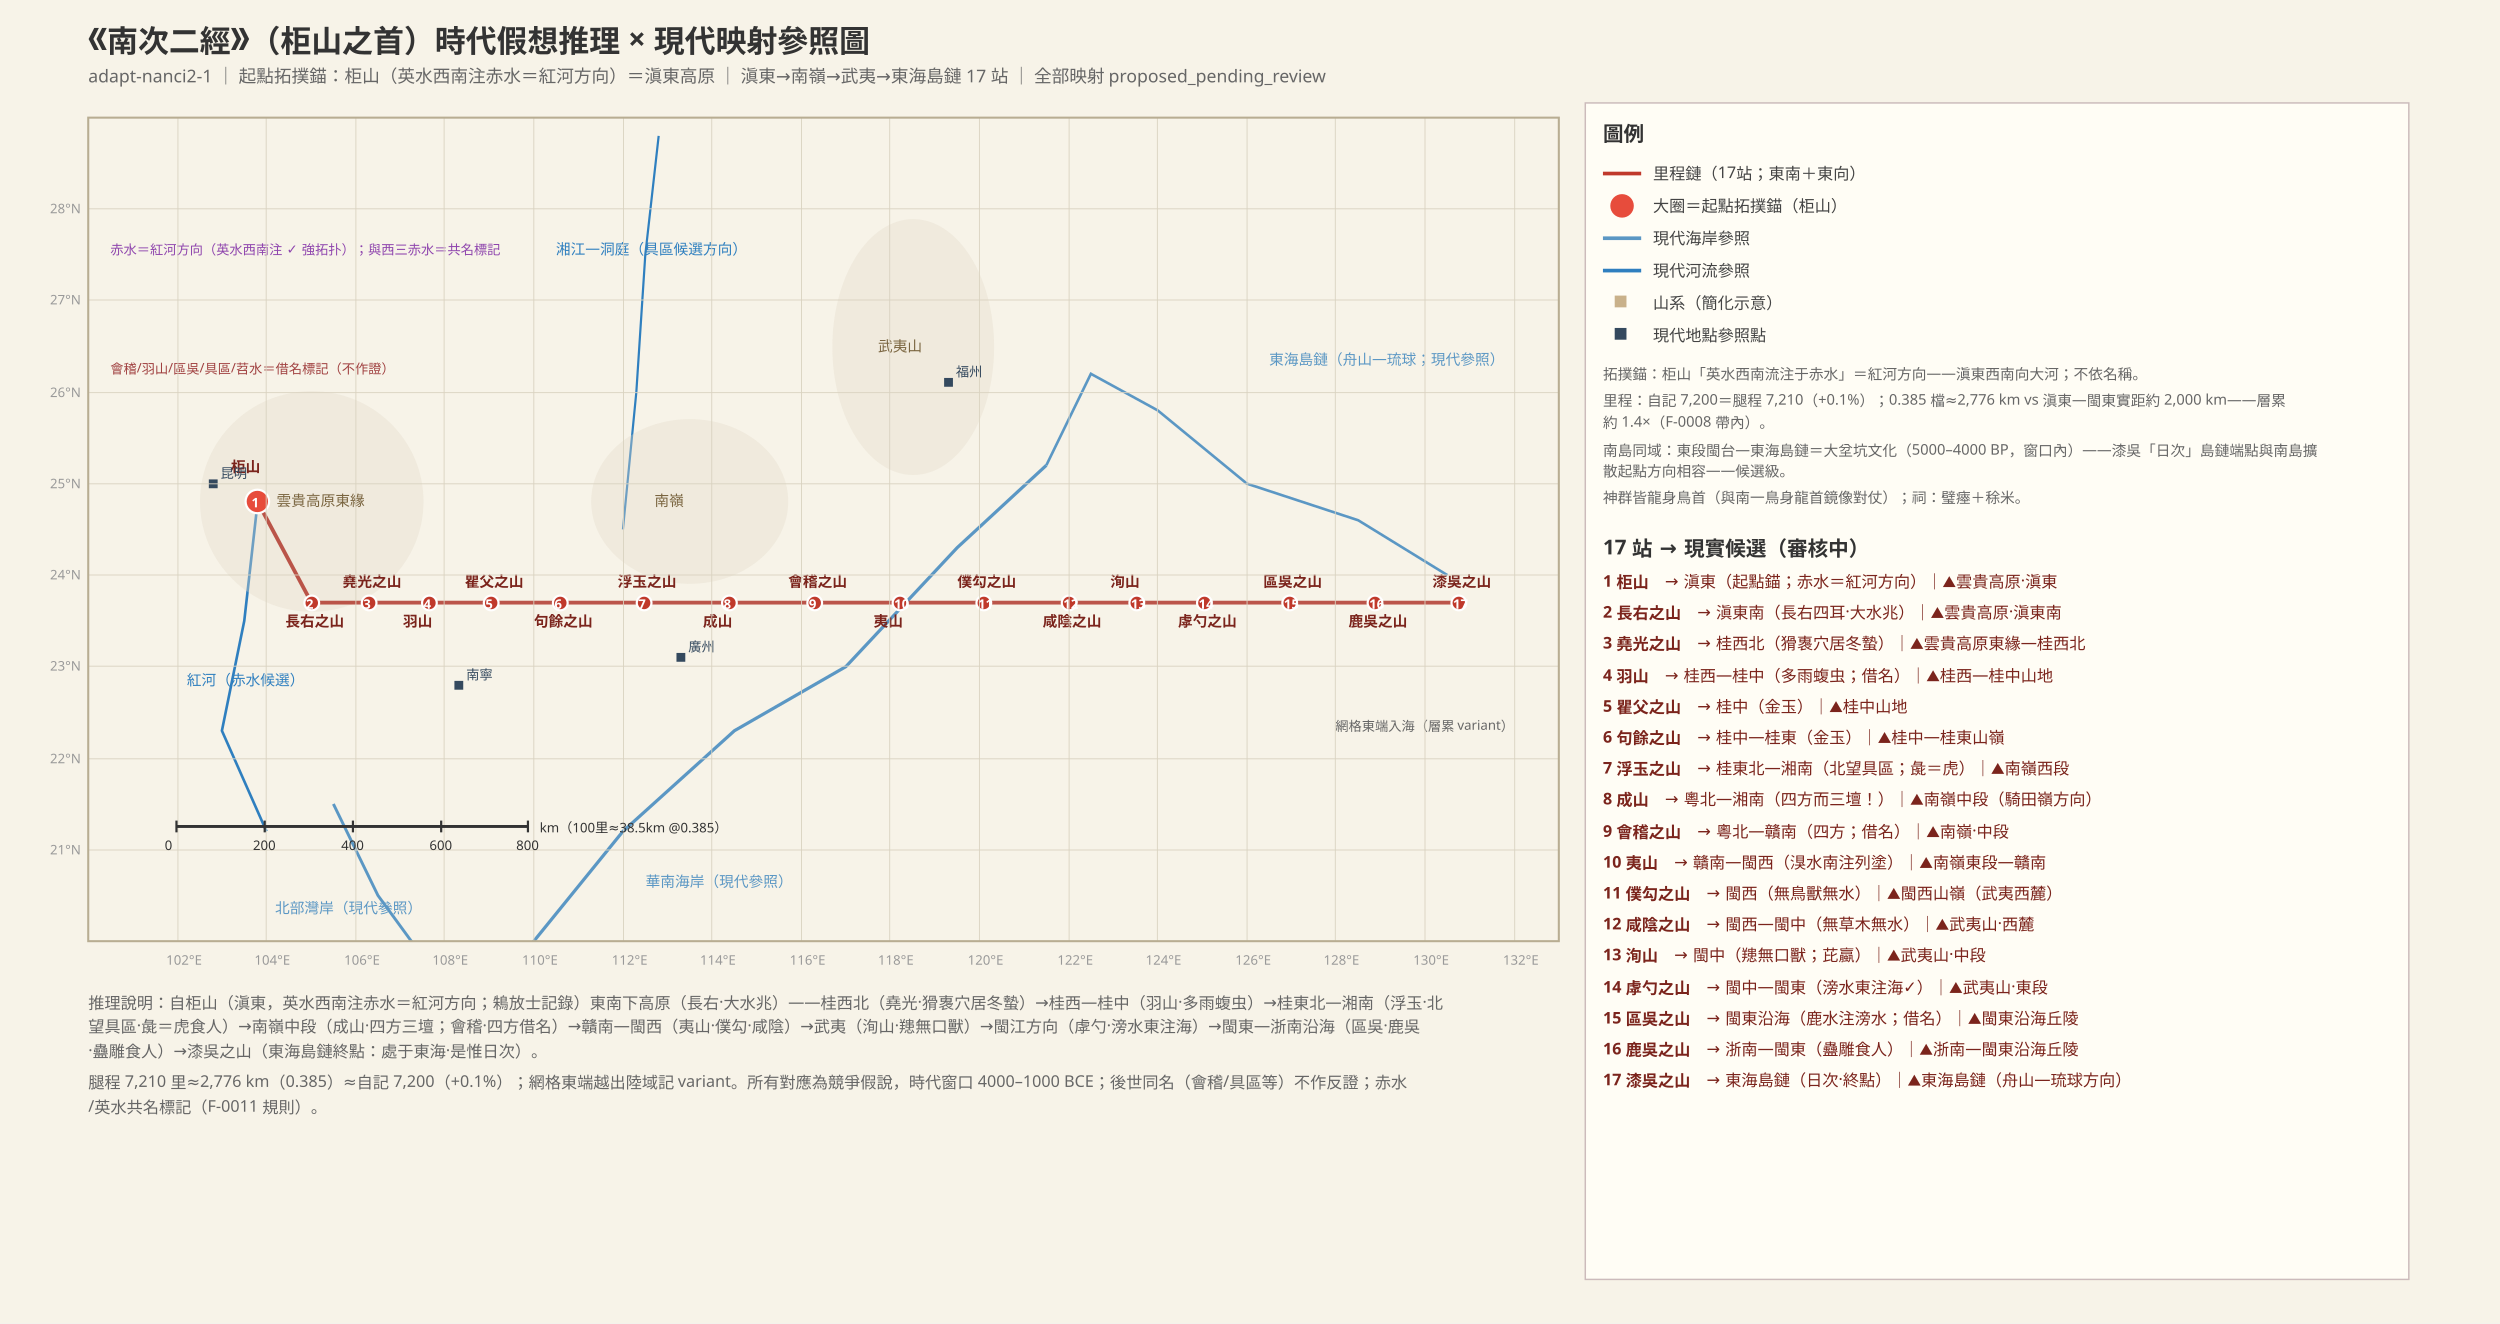
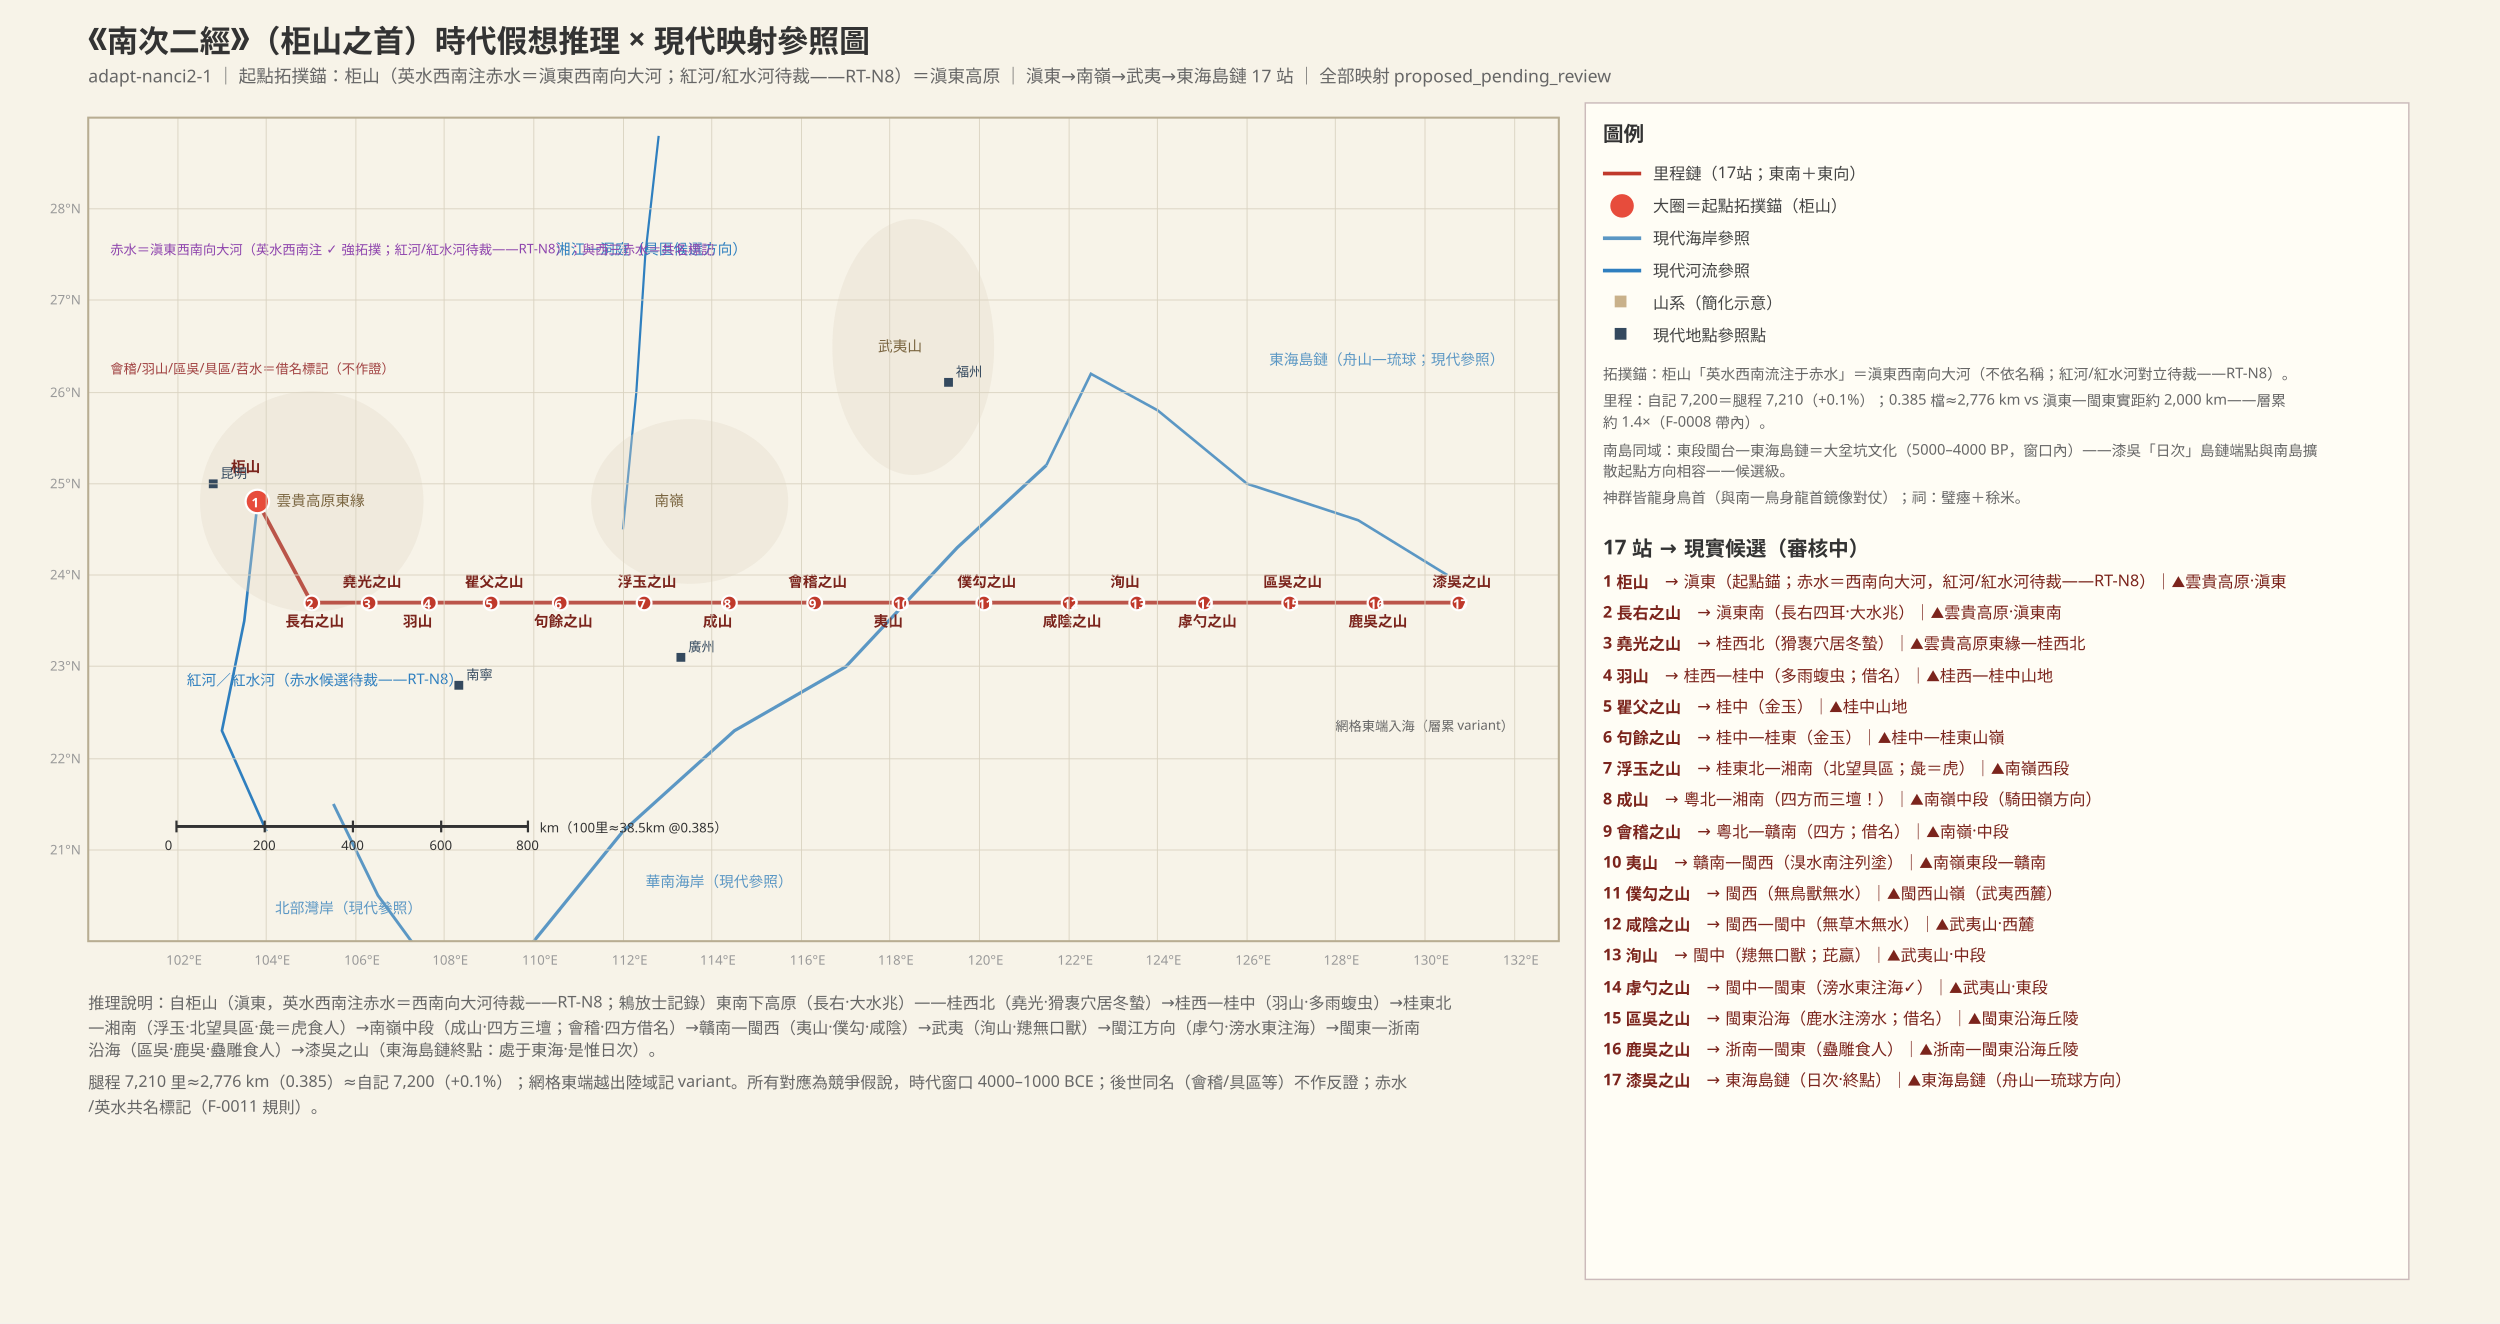
<svg xmlns="http://www.w3.org/2000/svg" width="1700" height="900" font-family="PingFang SC, Hiragino Sans GB, Microsoft YaHei, sans-serif">
  <rect width="1700" height="900" fill="#f7f3e8" />
  <defs>
    <marker id="arr" markerWidth="8" markerHeight="8" refX="7" refY="3" orient="auto">
      <path d="M0,0 L7,3 L0,6 Z" fill="#555" />
    </marker>
    <pattern id="sand" width="8" height="8" patternUnits="userSpaceOnUse">
      <rect width="8" height="8" fill="#efe3c0" />
      <circle cx="2" cy="2" r="0.8" fill="#d6b96a" />
      <circle cx="6" cy="6" r="0.8" fill="#d6b96a" />
    </pattern>
    <clipPath id="mapclip">
      <rect x="60" y="80" width="1000" height="560" />
    </clipPath>
  </defs>
  <text x="60" y="34" font-size="21" font-weight="bold" fill="#333">《南次二經》（柜山之首）時代假想推理 × 現代映射參照圖</text>
-   <text x="60" y="56" font-size="12" fill="#666">adapt-nanci2-1 ｜ 起點拓撲錨：柜山（英水西南注赤水＝紅河方向）＝滇東高原 ｜ 滇東→南嶺→武夷→東海島鏈 17 站 ｜ 全部映射 proposed_pending_review</text>
+   <text x="60" y="56" font-size="12" fill="#666">adapt-nanci2-1 ｜ 起點拓撲錨：柜山（英水西南注赤水＝滇東西南向大河；紅河/紅水河待裁——RT-N8）＝滇東高原 ｜ 滇東→南嶺→武夷→東海島鏈 17 站 ｜ 全部映射 proposed_pending_review</text>
  <g clip-path="url(#mapclip)">
    <polyline points="226.7,546.7 257.0,608.9 302.4,671.1 332.7,733.3" fill="none" stroke="#5b97c4" stroke-width="2" />
    <text x="187" y="621" font-size="10" fill="#5b97c4">北部灣岸（現代參照）</text>
    <polyline points="317.6,733.3 363.0,640.0 423.6,565.3 499.4,496.9 575.2,453.3 650.9,372.4 711.5,316.4" fill="none" stroke="#5b97c4" stroke-width="2.2" />
    <text x="439" y="603" font-size="10" fill="#5b97c4">華南海岸（現代參照）</text>
    <polyline points="711.5,316.4 741.8,254.2 787.3,279.1 847.9,328.9 923.6,353.8 984.2,391.1" fill="none" stroke="#5b97c4" stroke-width="1.8" />
    <text x="863" y="248" font-size="10" fill="#5b97c4">東海島鏈（舟山—琉球；現代參照）</text>
    <polyline points="175.2,341.3 166.1,422.2 150.9,496.9 181.2,565.3" fill="none" stroke="#2f7fbf" stroke-width="1.8" />
-     <text x="127" y="466" font-size="10" fill="#2f7fbf">紅河（赤水候選）</text>
+     <text x="127" y="466" font-size="10" fill="#2f7fbf">紅河／紅水河（赤水候選待裁——RT-N8）</text>
    <polyline points="423.6,360.0 432.7,266.7 438.8,173.3 447.9,92.4" fill="none" stroke="#2f7fbf" stroke-width="1.5" />
    <text x="378" y="173" font-size="10" fill="#2f7fbf">湘江—洞庭（具區候選方向）</text>
    <ellipse cx="212" cy="341" rx="76" ry="75" fill="#e2d9c8" opacity="0.35" />
    <text x="188" y="344" font-size="10" fill="#7a6540">雲貴高原東緣</text>
    <ellipse cx="469" cy="341" rx="67" ry="56" fill="#e2d9c8" opacity="0.35" />
    <text x="445" y="344" font-size="10" fill="#7a6540">南嶺</text>
    <ellipse cx="621" cy="236" rx="55" ry="87" fill="#e2d9c8" opacity="0.35" />
    <text x="597" y="239" font-size="10" fill="#7a6540">武夷山</text>
    <polyline points="175.2,341.3 211.8,409.8 251.2,409.8 291.5,409.8 334.2,409.8 380.6,409.8 438.2,409.8 496.1,409.8 553.6,409.8 611.5,409.8 669.1,409.8 727.0,409.8 773.0,409.8 819.4,409.8 877.0,409.8 934.8,409.8 992.4,409.8" fill="none" stroke="#b03a2e" stroke-width="2.6" opacity="0.85" />
    <circle cx="175" cy="341" r="8" fill="#e74c3c" stroke="#fff" stroke-width="1.5" />
    <text x="171" y="345" font-size="9" fill="#fff" font-weight="bold">1</text>
    <text x="157" y="321" font-size="10" fill="#7b241c" font-weight="bold">柜山</text>
    <circle cx="212" cy="410" r="5" fill="#c0392b" stroke="#fff" stroke-width="1.5" />
    <text x="208" y="414" font-size="9" fill="#fff" font-weight="bold">2</text>
    <text x="194" y="426" font-size="10" fill="#7b241c" font-weight="bold">長右之山</text>
    <circle cx="251" cy="410" r="5" fill="#c0392b" stroke="#fff" stroke-width="1.5" />
    <text x="247" y="414" font-size="9" fill="#fff" font-weight="bold">3</text>
    <text x="233" y="399" font-size="10" fill="#7b241c" font-weight="bold">堯光之山</text>
    <circle cx="292" cy="410" r="5" fill="#c0392b" stroke="#fff" stroke-width="1.5" />
    <text x="288" y="414" font-size="9" fill="#fff" font-weight="bold">4</text>
    <text x="274" y="426" font-size="10" fill="#7b241c" font-weight="bold">羽山</text>
    <circle cx="334" cy="410" r="5" fill="#c0392b" stroke="#fff" stroke-width="1.5" />
    <text x="330" y="414" font-size="9" fill="#fff" font-weight="bold">5</text>
    <text x="316" y="399" font-size="10" fill="#7b241c" font-weight="bold">瞿父之山</text>
    <circle cx="381" cy="410" r="5" fill="#c0392b" stroke="#fff" stroke-width="1.5" />
    <text x="377" y="414" font-size="9" fill="#fff" font-weight="bold">6</text>
    <text x="363" y="426" font-size="10" fill="#7b241c" font-weight="bold">句餘之山</text>
    <circle cx="438" cy="410" r="5" fill="#c0392b" stroke="#fff" stroke-width="1.5" />
    <text x="434" y="414" font-size="9" fill="#fff" font-weight="bold">7</text>
    <text x="420" y="399" font-size="10" fill="#7b241c" font-weight="bold">浮玉之山</text>
    <circle cx="496" cy="410" r="5" fill="#c0392b" stroke="#fff" stroke-width="1.5" />
    <text x="492" y="414" font-size="9" fill="#fff" font-weight="bold">8</text>
    <text x="478" y="426" font-size="10" fill="#7b241c" font-weight="bold">成山</text>
    <circle cx="554" cy="410" r="5" fill="#c0392b" stroke="#fff" stroke-width="1.5" />
    <text x="550" y="414" font-size="9" fill="#fff" font-weight="bold">9</text>
    <text x="536" y="399" font-size="10" fill="#7b241c" font-weight="bold">會稽之山</text>
    <circle cx="612" cy="410" r="5" fill="#c0392b" stroke="#fff" stroke-width="1.5" />
    <text x="608" y="414" font-size="9" fill="#fff" font-weight="bold">10</text>
    <text x="594" y="426" font-size="10" fill="#7b241c" font-weight="bold">夷山</text>
    <circle cx="669" cy="410" r="5" fill="#c0392b" stroke="#fff" stroke-width="1.5" />
    <text x="665" y="414" font-size="9" fill="#fff" font-weight="bold">11</text>
    <text x="651" y="399" font-size="10" fill="#7b241c" font-weight="bold">僕勾之山</text>
    <circle cx="727" cy="410" r="5" fill="#c0392b" stroke="#fff" stroke-width="1.5" />
    <text x="723" y="414" font-size="9" fill="#fff" font-weight="bold">12</text>
    <text x="709" y="426" font-size="10" fill="#7b241c" font-weight="bold">咸陰之山</text>
    <circle cx="773" cy="410" r="5" fill="#c0392b" stroke="#fff" stroke-width="1.5" />
    <text x="769" y="414" font-size="9" fill="#fff" font-weight="bold">13</text>
    <text x="755" y="399" font-size="10" fill="#7b241c" font-weight="bold">洵山</text>
    <circle cx="819" cy="410" r="5" fill="#c0392b" stroke="#fff" stroke-width="1.5" />
    <text x="815" y="414" font-size="9" fill="#fff" font-weight="bold">14</text>
    <text x="801" y="426" font-size="10" fill="#7b241c" font-weight="bold">虖勺之山</text>
    <circle cx="877" cy="410" r="5" fill="#c0392b" stroke="#fff" stroke-width="1.5" />
    <text x="873" y="414" font-size="9" fill="#fff" font-weight="bold">15</text>
    <text x="859" y="399" font-size="10" fill="#7b241c" font-weight="bold">區吳之山</text>
    <circle cx="935" cy="410" r="5" fill="#c0392b" stroke="#fff" stroke-width="1.5" />
    <text x="931" y="414" font-size="9" fill="#fff" font-weight="bold">16</text>
    <text x="917" y="426" font-size="10" fill="#7b241c" font-weight="bold">鹿吳之山</text>
    <circle cx="992" cy="410" r="5" fill="#c0392b" stroke="#fff" stroke-width="1.5" />
    <text x="988" y="414" font-size="9" fill="#fff" font-weight="bold">17</text>
    <text x="974" y="399" font-size="10" fill="#7b241c" font-weight="bold">漆吳之山</text>
-     <text x="75" y="173" font-size="9" fill="#8e44ad">赤水＝紅河方向（英水西南注 ✓ 強拓扑）；與西三赤水＝共名標記</text>
+     <text x="75" y="173" font-size="9" fill="#8e44ad">赤水＝滇東西南向大河（英水西南注 ✓ 強拓撲；紅河/紅水河待裁——RT-N8）；與西三赤水＝共名標記</text>
    <text x="75" y="254" font-size="9" fill="#a04040">會稽/羽山/區吳/具區/苕水＝借名標記（不作證）</text>
    <text x="908" y="497" font-size="9" fill="#666">網格東端入海（層累 variant）</text>
    <rect x="142" y="326" width="6" height="6" fill="#34495e" />
    <text x="150" y="325" font-size="9" fill="#34495e">昆明</text>
    <rect x="309" y="463" width="6" height="6" fill="#34495e" />
    <text x="317" y="462" font-size="9" fill="#34495e">南寧</text>
    <rect x="460" y="444" width="6" height="6" fill="#34495e" />
    <text x="468" y="443" font-size="9" fill="#34495e">廣州</text>
    <rect x="642" y="257" width="6" height="6" fill="#34495e" />
    <text x="650" y="256" font-size="9" fill="#34495e">福州</text>
  </g>
  <line x1="121" y1="640" x2="121" y2="80" stroke="#d9d2c0" stroke-width="0.6" />
  <text x="113" y="656" font-size="9" fill="#999">102°E</text>
  <line x1="181" y1="640" x2="181" y2="80" stroke="#d9d2c0" stroke-width="0.6" />
  <text x="173" y="656" font-size="9" fill="#999">104°E</text>
  <line x1="242" y1="640" x2="242" y2="80" stroke="#d9d2c0" stroke-width="0.6" />
  <text x="234" y="656" font-size="9" fill="#999">106°E</text>
  <line x1="302" y1="640" x2="302" y2="80" stroke="#d9d2c0" stroke-width="0.6" />
  <text x="294" y="656" font-size="9" fill="#999">108°E</text>
  <line x1="363" y1="640" x2="363" y2="80" stroke="#d9d2c0" stroke-width="0.6" />
  <text x="355" y="656" font-size="9" fill="#999">110°E</text>
  <line x1="424" y1="640" x2="424" y2="80" stroke="#d9d2c0" stroke-width="0.6" />
  <text x="416" y="656" font-size="9" fill="#999">112°E</text>
  <line x1="484" y1="640" x2="484" y2="80" stroke="#d9d2c0" stroke-width="0.6" />
  <text x="476" y="656" font-size="9" fill="#999">114°E</text>
  <line x1="545" y1="640" x2="545" y2="80" stroke="#d9d2c0" stroke-width="0.6" />
  <text x="537" y="656" font-size="9" fill="#999">116°E</text>
  <line x1="605" y1="640" x2="605" y2="80" stroke="#d9d2c0" stroke-width="0.6" />
  <text x="597" y="656" font-size="9" fill="#999">118°E</text>
  <line x1="666" y1="640" x2="666" y2="80" stroke="#d9d2c0" stroke-width="0.6" />
  <text x="658" y="656" font-size="9" fill="#999">120°E</text>
  <line x1="727" y1="640" x2="727" y2="80" stroke="#d9d2c0" stroke-width="0.6" />
  <text x="719" y="656" font-size="9" fill="#999">122°E</text>
  <line x1="787" y1="640" x2="787" y2="80" stroke="#d9d2c0" stroke-width="0.6" />
  <text x="779" y="656" font-size="9" fill="#999">124°E</text>
  <line x1="848" y1="640" x2="848" y2="80" stroke="#d9d2c0" stroke-width="0.6" />
  <text x="840" y="656" font-size="9" fill="#999">126°E</text>
  <line x1="908" y1="640" x2="908" y2="80" stroke="#d9d2c0" stroke-width="0.6" />
  <text x="900" y="656" font-size="9" fill="#999">128°E</text>
  <line x1="969" y1="640" x2="969" y2="80" stroke="#d9d2c0" stroke-width="0.6" />
  <text x="961" y="656" font-size="9" fill="#999">130°E</text>
  <line x1="1030" y1="640" x2="1030" y2="80" stroke="#d9d2c0" stroke-width="0.6" />
  <text x="1022" y="656" font-size="9" fill="#999">132°E</text>
  <line x1="60" y1="578" x2="1060" y2="578" stroke="#d9d2c0" stroke-width="0.6" />
  <text x="34" y="581" font-size="9" fill="#999">21°N</text>
  <line x1="60" y1="516" x2="1060" y2="516" stroke="#d9d2c0" stroke-width="0.6" />
  <text x="34" y="519" font-size="9" fill="#999">22°N</text>
  <line x1="60" y1="453" x2="1060" y2="453" stroke="#d9d2c0" stroke-width="0.6" />
  <text x="34" y="456" font-size="9" fill="#999">23°N</text>
  <line x1="60" y1="391" x2="1060" y2="391" stroke="#d9d2c0" stroke-width="0.6" />
  <text x="34" y="394" font-size="9" fill="#999">24°N</text>
  <line x1="60" y1="329" x2="1060" y2="329" stroke="#d9d2c0" stroke-width="0.6" />
  <text x="34" y="332" font-size="9" fill="#999">25°N</text>
  <line x1="60" y1="267" x2="1060" y2="267" stroke="#d9d2c0" stroke-width="0.6" />
  <text x="34" y="270" font-size="9" fill="#999">26°N</text>
  <line x1="60" y1="204" x2="1060" y2="204" stroke="#d9d2c0" stroke-width="0.6" />
  <text x="34" y="207" font-size="9" fill="#999">27°N</text>
  <line x1="60" y1="142" x2="1060" y2="142" stroke="#d9d2c0" stroke-width="0.6" />
  <text x="34" y="145" font-size="9" fill="#999">28°N</text>
  <rect x="60" y="80" width="1000" height="560" fill="none" stroke="#b8ad92" stroke-width="1.4" />
  <line x1="120" y1="562" x2="359" y2="562" stroke="#333" stroke-width="2" />
  <line x1="120" y1="558" x2="120" y2="566" stroke="#333" stroke-width="1.5" />
  <text x="112" y="578" font-size="9" fill="#333">0</text>
  <line x1="180" y1="558" x2="180" y2="566" stroke="#333" stroke-width="1.5" />
  <text x="172" y="578" font-size="9" fill="#333">200</text>
  <line x1="240" y1="558" x2="240" y2="566" stroke="#333" stroke-width="1.5" />
  <text x="232" y="578" font-size="9" fill="#333">400</text>
  <line x1="300" y1="558" x2="300" y2="566" stroke="#333" stroke-width="1.5" />
  <text x="292" y="578" font-size="9" fill="#333">600</text>
  <line x1="359" y1="558" x2="359" y2="566" stroke="#333" stroke-width="1.5" />
  <text x="351" y="578" font-size="9" fill="#333">800</text>
  <text x="367" y="566" font-size="9" fill="#333">km（100里≈38.5km @0.385）</text>
  <rect x="1078" y="70" width="560" height="800" fill="#fffdf5" stroke="#cbb" />
  <text x="1090" y="96" font-size="14" font-weight="bold" fill="#333">圖例</text>
  <line x1="1090" y1="118" x2="1116" y2="118" stroke="#c0392b" stroke-width="2.5" />
  <text x="1124" y="122" font-size="11" fill="#444">里程鏈（17站；東南＋東向）</text>
  <circle cx="1103" cy="140" r="8" fill="#e74c3c" />
  <text x="1124" y="144" font-size="11" fill="#444">大圈＝起點拓撲錨（柜山）</text>
  <line x1="1090" y1="162" x2="1116" y2="162" stroke="#5b97c4" stroke-width="2.5" />
  <text x="1124" y="166" font-size="11" fill="#444">現代海岸參照</text>
  <line x1="1090" y1="184" x2="1116" y2="184" stroke="#2f7fbf" stroke-width="2.5" />
  <text x="1124" y="188" font-size="11" fill="#444">現代河流參照</text>
  <rect x="1098" y="201" width="8" height="8" fill="#c9b18a" />
  <text x="1124" y="210" font-size="11" fill="#444">山系（簡化示意）</text>
  <rect x="1098" y="223" width="8" height="8" fill="#34495e" />
  <text x="1124" y="232" font-size="11" fill="#444">現代地點參照點</text>
-   <text x="1090" y="258" font-size="10" fill="#666">拓撲錨：柜山「英水西南流注于赤水」＝紅河方向——滇東西南向大河；不依名稱。</text>
+   <text x="1090" y="258" font-size="10" fill="#666">拓撲錨：柜山「英水西南流注于赤水」＝滇東西南向大河（不依名稱；紅河/紅水河對立待裁——RT-N8）。</text>
  <text x="1090" y="276" font-size="10" fill="#666">里程：自記 7,200＝腿程 7,210（+0.1%）；0.385 檔≈2,776 km vs 滇東—閩東實距約 2,000 km——層累</text>
  <text x="1090" y="291" font-size="10" fill="#666">約 1.4×（F-0008 帶內）。</text>
  <text x="1090" y="310" font-size="10" fill="#666">南島同域：東段閩台—東海島鏈＝大坌坑文化（5000–4000 BP，窗口內）——漆吳「日次」島鏈端點與南島擴</text>
  <text x="1090" y="324" font-size="10" fill="#666">散起點方向相容——候選級。</text>
  <text x="1090" y="342" font-size="10" fill="#666">神群皆龍身鳥首（與南一鳥身龍首鏡像對仗）；祠：璧瘞＋稌米。</text>
  <text x="1090" y="377.0" font-size="14" font-weight="bold" fill="#333">17 站 → 現實候選（審核中）</text>
  <text x="1090" y="399" font-size="11" fill="#7b241c">
-     <tspan font-weight="bold"> 1 柜山</tspan>　→ 滇東（起點錨；赤水＝紅河方向）｜⛰雲貴高原·滇東</text>
+     <tspan font-weight="bold"> 1 柜山</tspan>　→ 滇東（起點錨；赤水＝西南向大河，紅河/紅水河待裁——RT-N8）｜⛰雲貴高原·滇東</text>
  <text x="1090" y="420" font-size="11" fill="#7b241c">
    <tspan font-weight="bold"> 2 長右之山</tspan>　→ 滇東南（長右四耳·大水兆）｜⛰雲貴高原·滇東南</text>
  <text x="1090" y="441" font-size="11" fill="#7b241c">
    <tspan font-weight="bold"> 3 堯光之山</tspan>　→ 桂西北（猾褢穴居冬蟄）｜⛰雲貴高原東緣—桂西北</text>
  <text x="1090" y="463" font-size="11" fill="#7b241c">
    <tspan font-weight="bold"> 4 羽山</tspan>　→ 桂西—桂中（多雨蝮虫；借名）｜⛰桂西—桂中山地</text>
  <text x="1090" y="484" font-size="11" fill="#7b241c">
    <tspan font-weight="bold"> 5 瞿父之山</tspan>　→ 桂中（金玉）｜⛰桂中山地</text>
  <text x="1090" y="505" font-size="11" fill="#7b241c">
    <tspan font-weight="bold"> 6 句餘之山</tspan>　→ 桂中—桂東（金玉）｜⛰桂中—桂東山嶺</text>
  <text x="1090" y="526" font-size="11" fill="#7b241c">
    <tspan font-weight="bold"> 7 浮玉之山</tspan>　→ 桂東北—湘南（北望具區；彘＝虎）｜⛰南嶺西段</text>
  <text x="1090" y="547" font-size="11" fill="#7b241c">
    <tspan font-weight="bold"> 8 成山</tspan>　→ 粵北—湘南（四方而三壇！）｜⛰南嶺中段（騎田嶺方向）</text>
  <text x="1090" y="569" font-size="11" fill="#7b241c">
    <tspan font-weight="bold"> 9 會稽之山</tspan>　→ 粵北—贛南（四方；借名）｜⛰南嶺·中段</text>
  <text x="1090" y="590" font-size="11" fill="#7b241c">
    <tspan font-weight="bold">10 夷山</tspan>　→ 贛南—閩西（湨水南注列塗）｜⛰南嶺東段—贛南</text>
  <text x="1090" y="611" font-size="11" fill="#7b241c">
    <tspan font-weight="bold">11 僕勾之山</tspan>　→ 閩西（無鳥獸無水）｜⛰閩西山嶺（武夷西麓）</text>
  <text x="1090" y="632" font-size="11" fill="#7b241c">
    <tspan font-weight="bold">12 咸陰之山</tspan>　→ 閩西—閩中（無草木無水）｜⛰武夷山·西麓</text>
  <text x="1090" y="653" font-size="11" fill="#7b241c">
    <tspan font-weight="bold">13 洵山</tspan>　→ 閩中（䍺無口獸；芘蠃）｜⛰武夷山·中段</text>
  <text x="1090" y="675" font-size="11" fill="#7b241c">
    <tspan font-weight="bold">14 虖勺之山</tspan>　→ 閩中—閩東（滂水東注海✓）｜⛰武夷山·東段</text>
  <text x="1090" y="696" font-size="11" fill="#7b241c">
    <tspan font-weight="bold">15 區吳之山</tspan>　→ 閩東沿海（鹿水注滂水；借名）｜⛰閩東沿海丘陵</text>
  <text x="1090" y="717" font-size="11" fill="#7b241c">
    <tspan font-weight="bold">16 鹿吳之山</tspan>　→ 浙南—閩東（蠱雕食人）｜⛰浙南—閩東沿海丘陵</text>
  <text x="1090" y="738" font-size="11" fill="#7b241c">
    <tspan font-weight="bold">17 漆吳之山</tspan>　→ 東海島鏈（日次·終點）｜⛰東海島鏈（舟山—琉球方向）</text>
-   <text x="60" y="686" font-size="11" fill="#666">推理說明：自柜山（滇東，英水西南注赤水＝紅河方向；鴸放士記錄）東南下高原（長右·大水兆）——桂西北（堯光·猾褢穴居冬蟄）→桂西—桂中（羽山·多雨蝮虫）→桂東北—湘南（浮玉·北</text>
-   <text x="60" y="702" font-size="11" fill="#666">望具區·彘＝虎食人）→南嶺中段（成山·四方三壇；會稽·四方借名）→贛南—閩西（夷山·僕勾·咸陰）→武夷（洵山·䍺無口獸）→閩江方向（虖勺·滂水東注海）→閩東—浙南沿海（區吳·鹿吳</text>
-   <text x="60" y="718" font-size="11" fill="#666">·蠱雕食人）→漆吳之山（東海島鏈終點：處于東海·是惟日次）。</text>
+   <text x="60" y="686" font-size="11" fill="#666">推理說明：自柜山（滇東，英水西南注赤水＝西南向大河待裁——RT-N8；鴸放士記錄）東南下高原（長右·大水兆）——桂西北（堯光·猾褢穴居冬蟄）→桂西—桂中（羽山·多雨蝮虫）→桂東北</text>
+   <text x="60" y="702" font-size="11" fill="#666">—湘南（浮玉·北望具區·彘＝虎食人）→南嶺中段（成山·四方三壇；會稽·四方借名）→贛南—閩西（夷山·僕勾·咸陰）→武夷（洵山·䍺無口獸）→閩江方向（虖勺·滂水東注海）→閩東—浙南</text>
+   <text x="60" y="718" font-size="11" fill="#666">沿海（區吳·鹿吳·蠱雕食人）→漆吳之山（東海島鏈終點：處于東海·是惟日次）。</text>
  <text x="60" y="740" font-size="11" fill="#666">腿程 7,210 里≈2,776 km（0.385）≈自記 7,200（+0.1%）；網格東端越出陸域記 variant。所有對應為競爭假說，時代窗口 4000–1000 BCE；後世同名（會稽/具區等）不作反證；赤水</text>
  <text x="60" y="756" font-size="11" fill="#666">/英水共名標記（F-0011 規則）。</text>
</svg>
